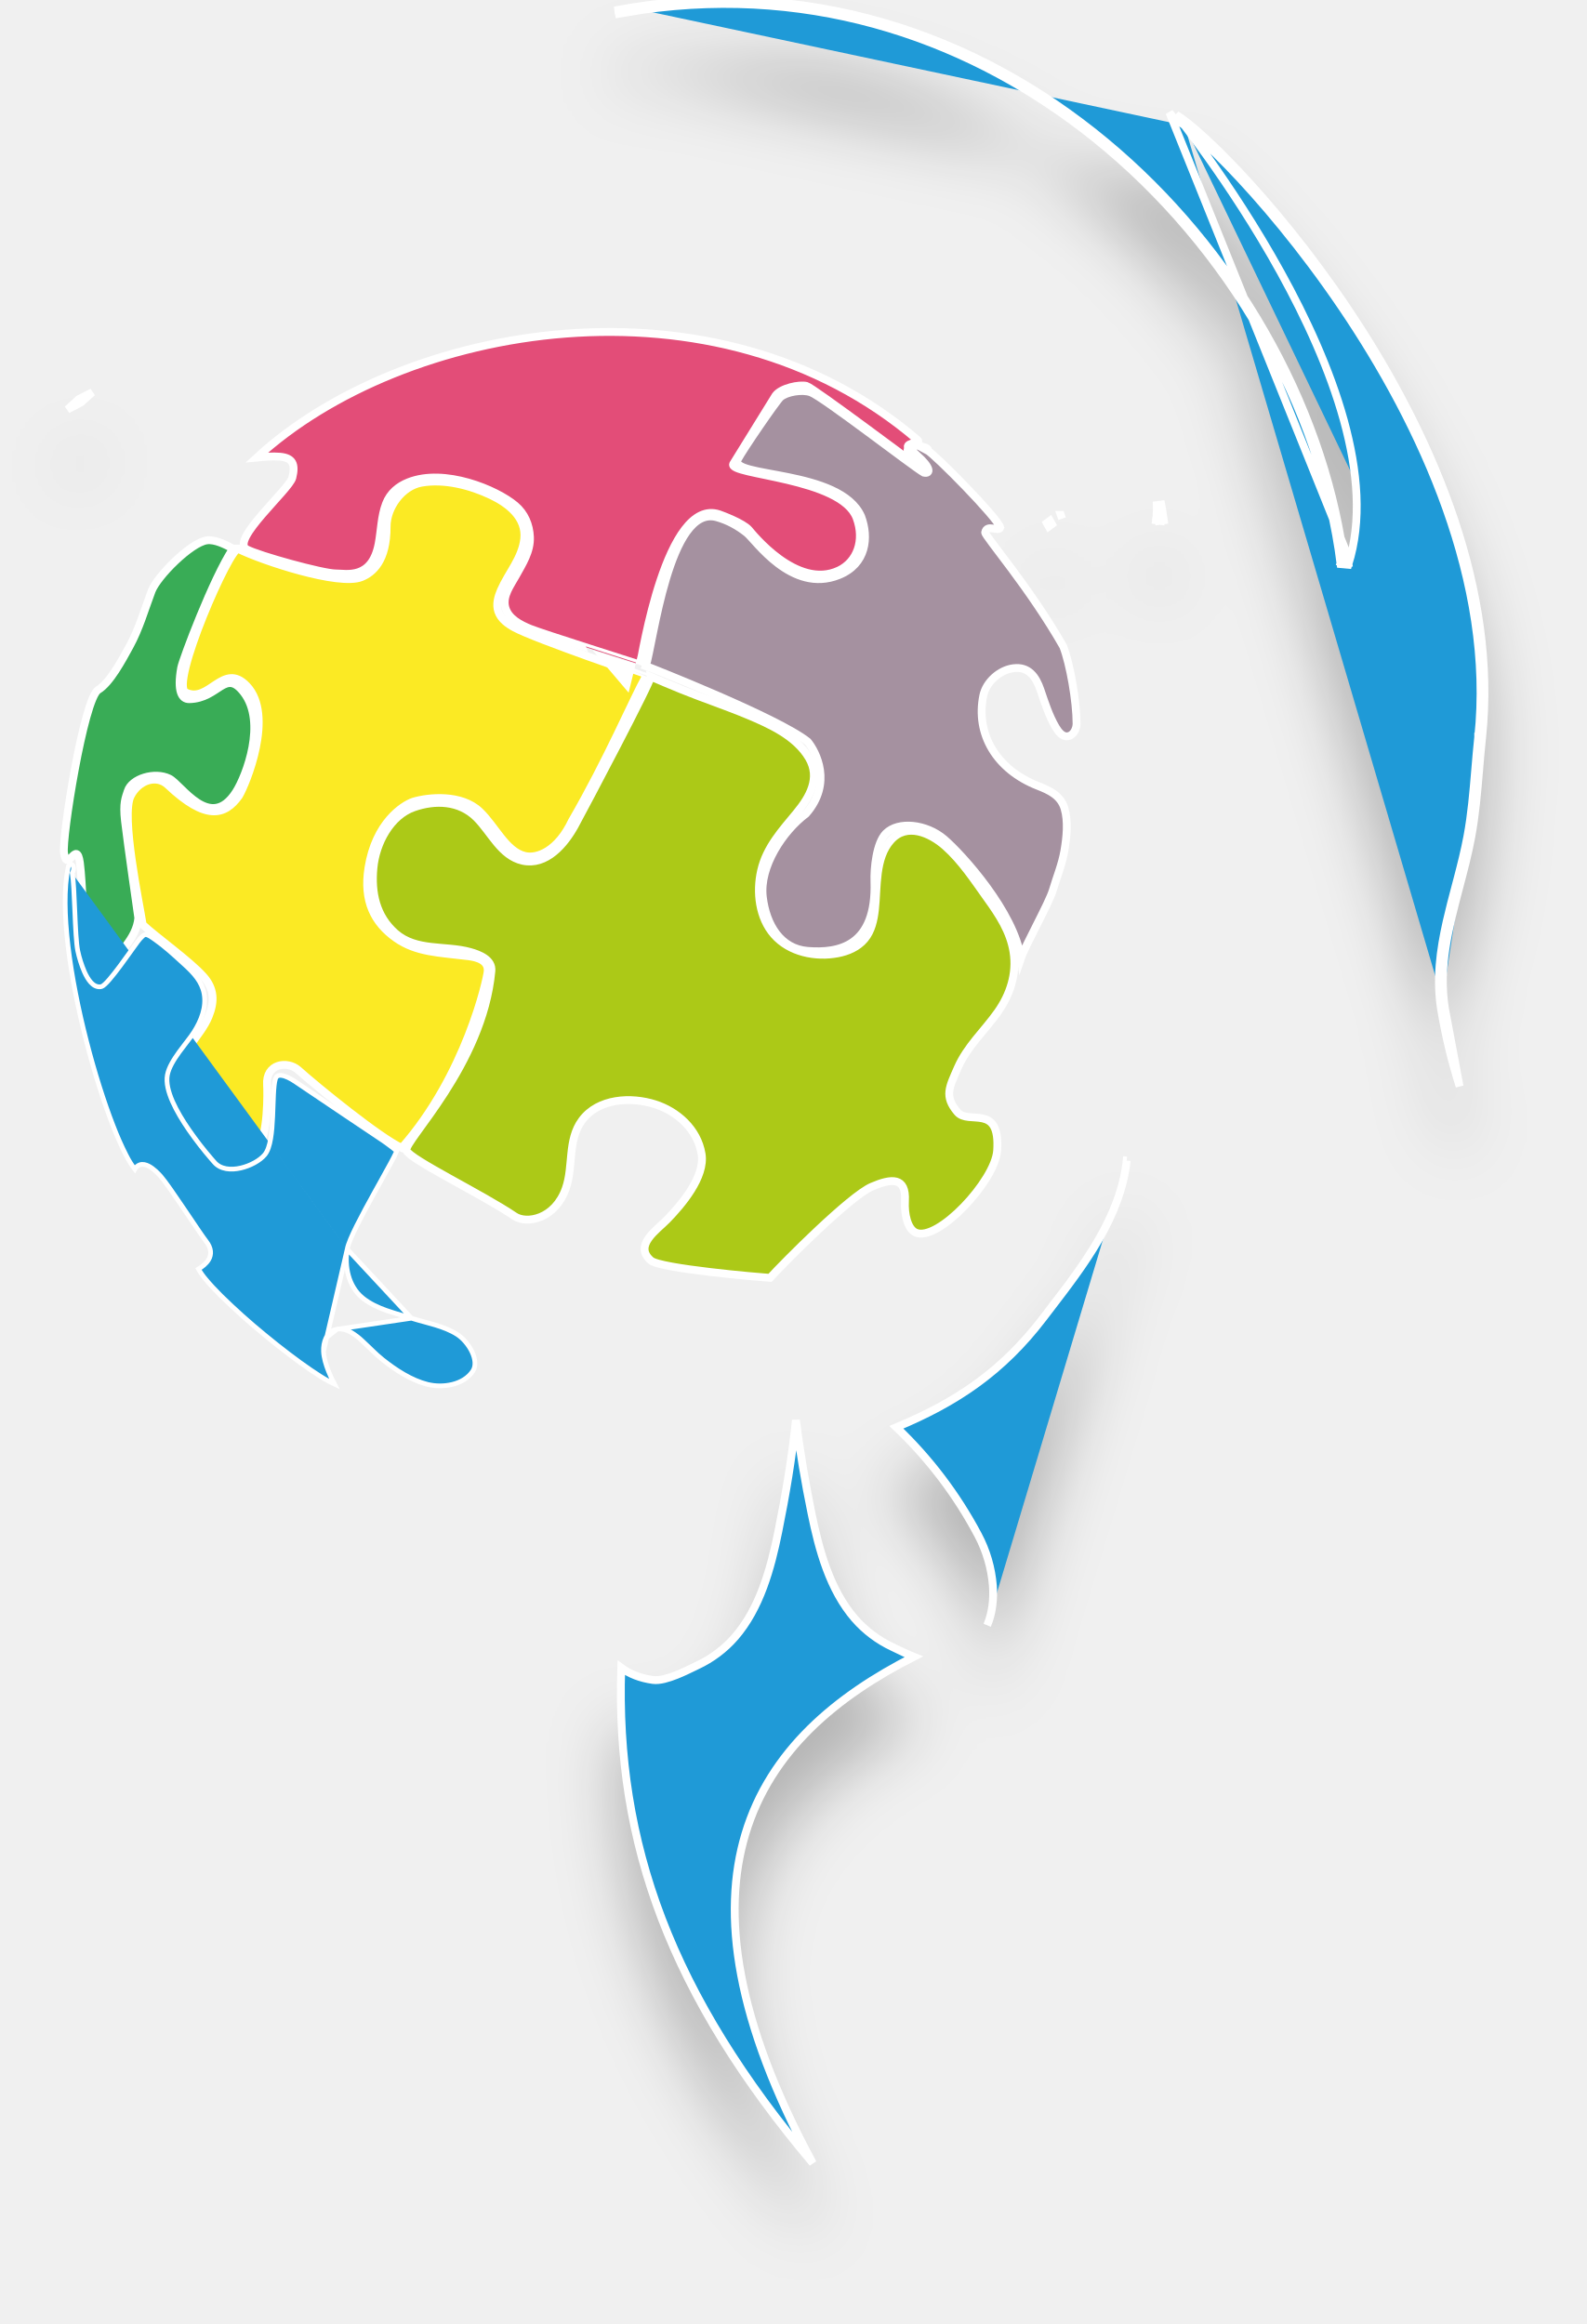
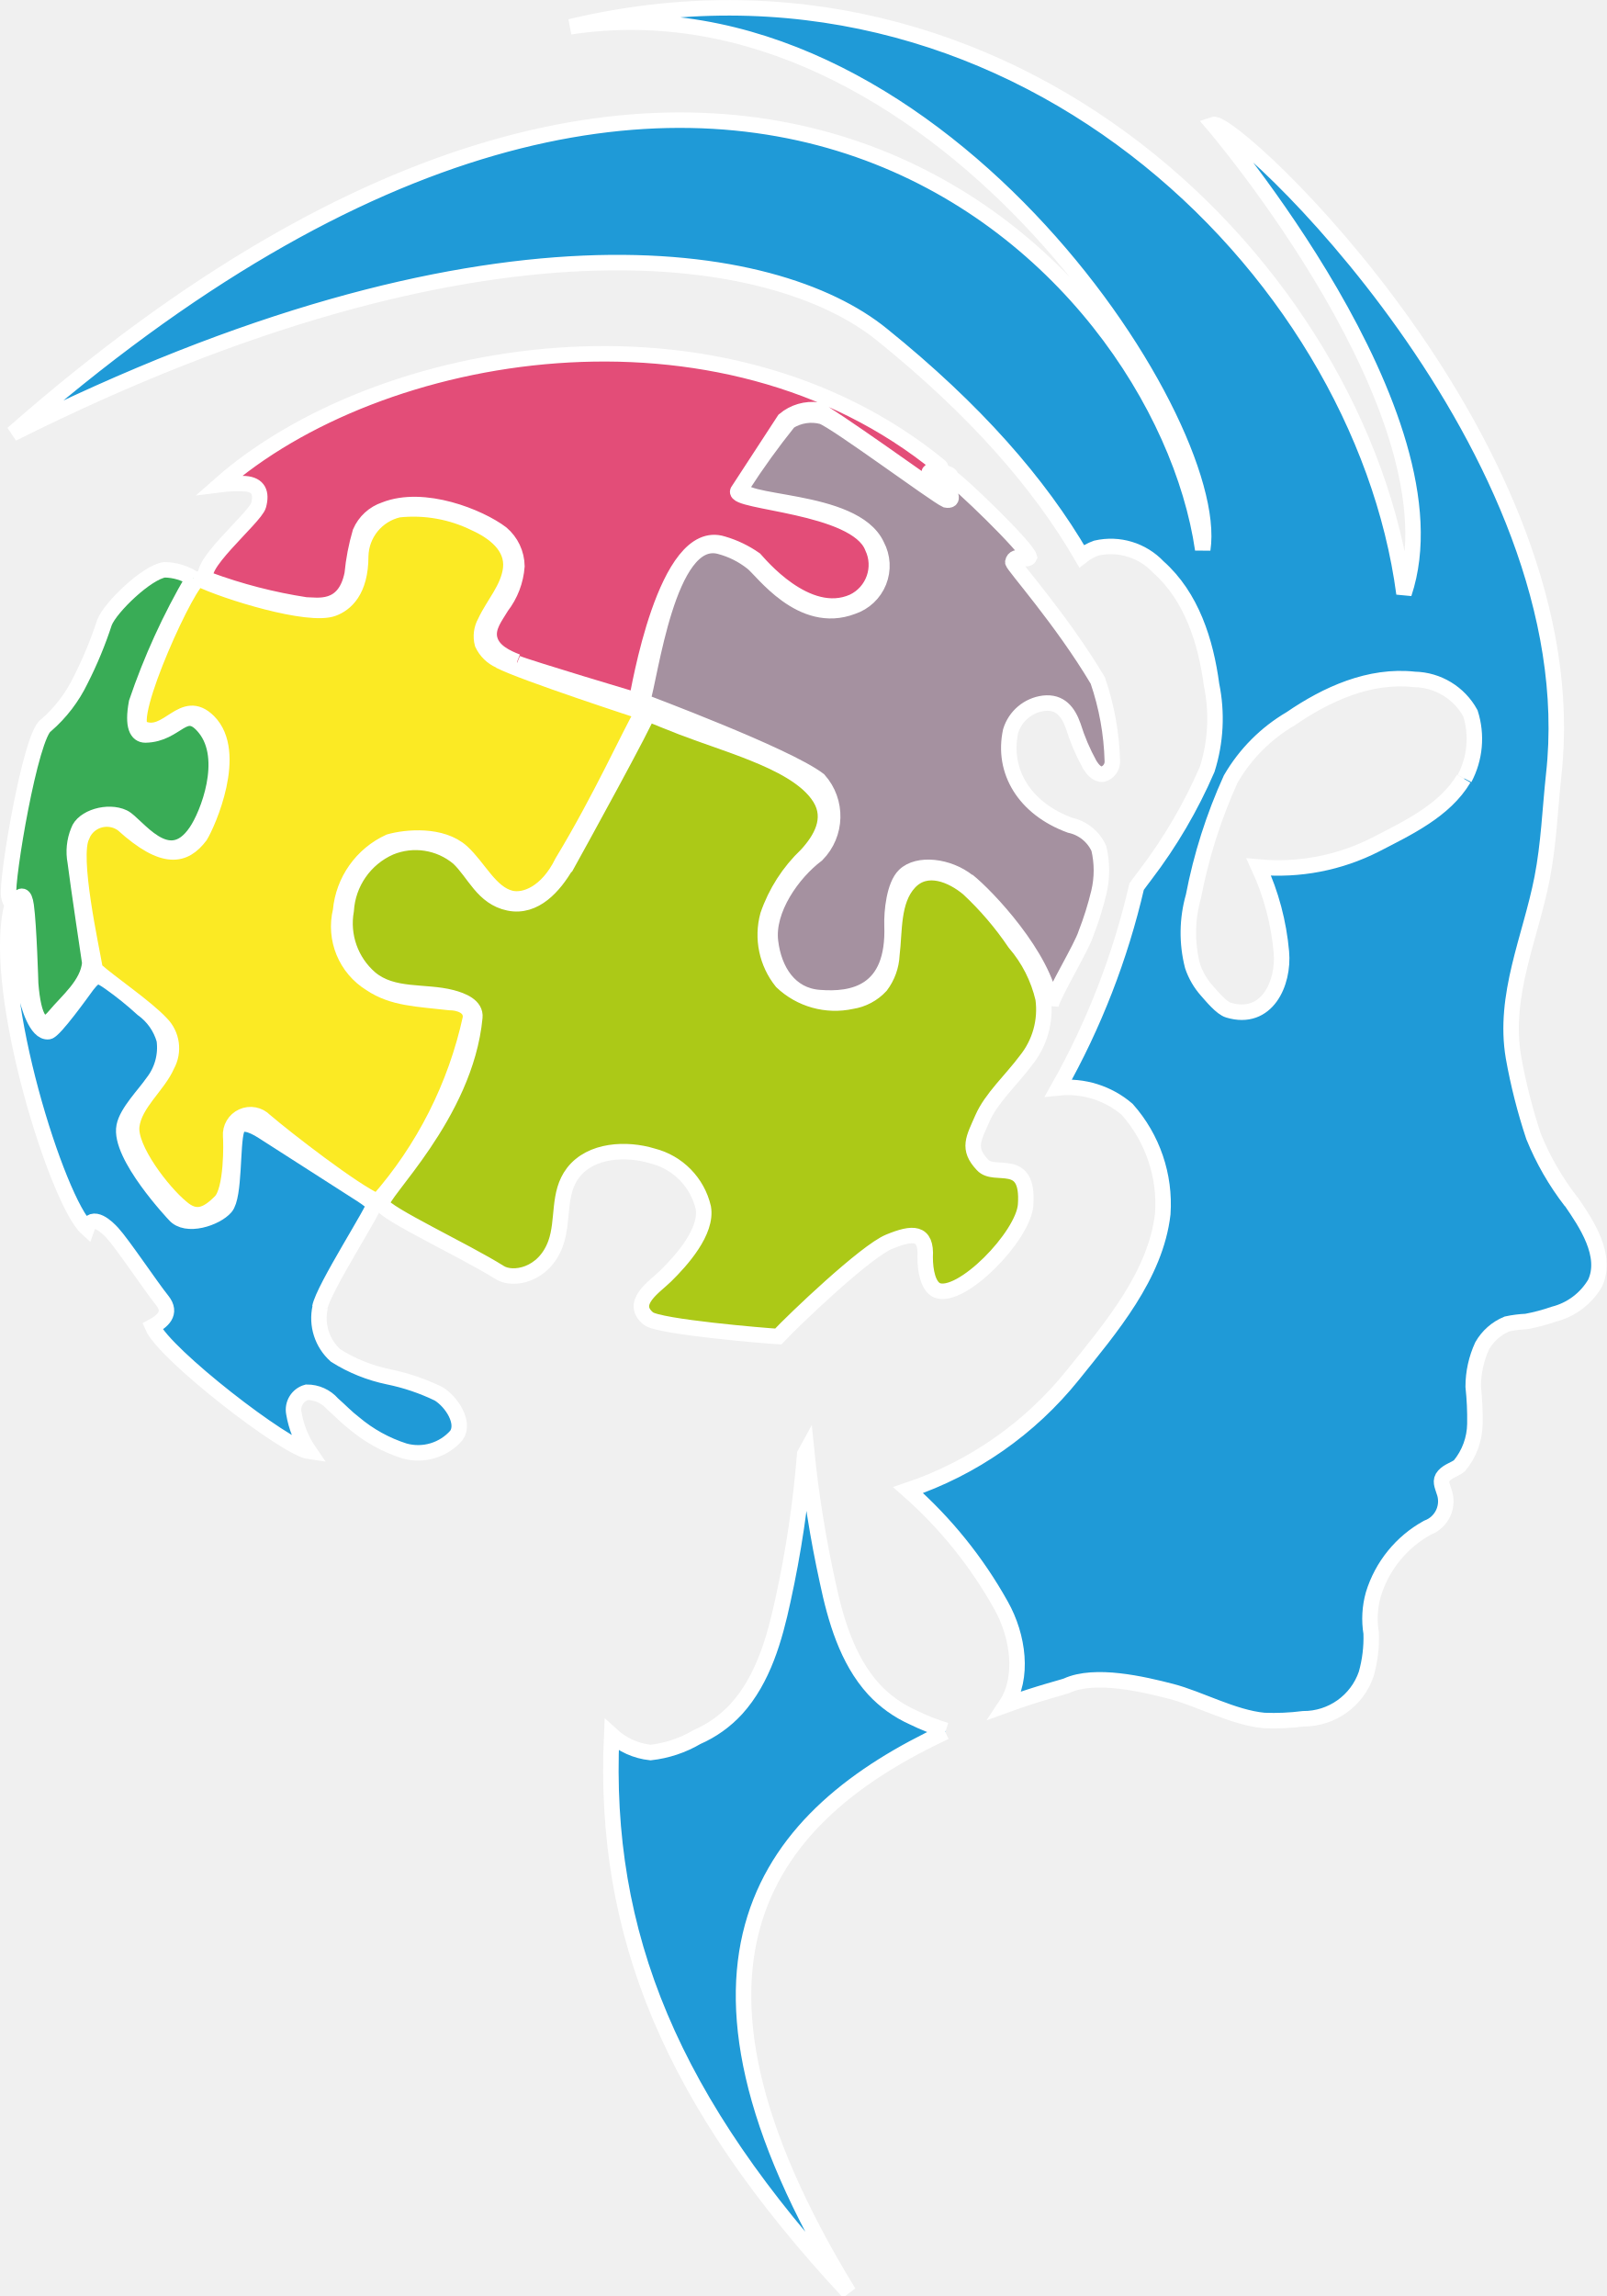
- <svg xmlns="http://www.w3.org/2000/svg" width="101" height="148" fill="none">
-   <g filter="url(#filter0_d_20_1115)" fill="#1F9AD7" stroke="#fff" stroke-width=".5">
-     <path d="M56.82 104.884h.001l.218.105c.312.152.726.353 1.148.52-4.924 2.505-9.137 5.979-10.727 11.293-1.53 5.107-.615 11.849 4.295 20.955-8.99-10.669-12.57-20.293-12.196-31.548.527.391 1.192.662 2.009.776h0c.225.031.478-.001.728-.061a5.89 5.89 0 00.779-.256c.417-.167.83-.368 1.14-.519l.2-.097a7.27 7.27 0 002.377-1.788v-.001c1.61-1.851 2.298-4.406 2.768-6.732.458-2.26.872-4.676 1.121-7.094a79.72 79.72 0 00.991 5.923h0c.473 2.326 1.158 4.88 2.768 6.732v.001a7.336 7.336 0 002.38 1.791zM91.768 64.3a35.569 35.569 0 001.174 4.88h0l-.927-4.921m-.247.04l.247-.04m-.247.04s0 0 0 0l.247-.04m-.247.04c-.317-1.935-.061-3.799.352-5.622.169-.746.365-1.49.56-2.228l.13-.491c.236-.903.462-1.8.63-2.703M92.015 64.26c-.436-2.661.235-5.2.906-7.745.282-1.067.564-2.135.765-3.213.26-1.404.38-2.826.5-4.251a81.05 81.05 0 01.19-2.079C96.364 28.298 78.159 9.236 74.903 7.316a52.337 52.337 0 01.522.673M93.44 53.255s0 0 0 0l.243.045-.243-.045zm0 0c.259-1.392.376-2.792.495-4.21.058-.695.117-1.395.192-2.1m0 0s0 0 0 0l.249.026-.249-.027zm0 0c1.05-9.868-3.59-19.872-8.672-27.376-2.539-3.747-5.18-6.86-7.26-9.004-1.04-1.073-1.935-1.9-2.605-2.444l-.165-.132m0 0a6.324 6.324 0 00-.689-.48c-.176-.225-.273-.344-.273-.344l11.322 28.126c.027.19.053.38.077.57l-.248.03-.239-.075c.057-.178.109-.357.155-.539C82.752 16.037 63.417-3.928 39.136.667a22.93 22.93 0 011.719-.033m34.57 7.355c.382.5.886 1.176 1.47 1.995 1.318 1.85 3.042 4.433 4.658 7.357 1.615 2.923 3.126 6.194 4.017 9.42.89 3.225 1.166 6.43.282 9.207l-.487-.045c-1.253-9.94-7.001-20.16-15.62-27.1C62.021 2.606 52.002-.973 40.854.635m0 0c-.56.08-1.123.175-1.689.282l1.689-.282zM73.86 33.168c.055-.38.068-.803.042-1.265.08.415.15.825.206 1.23l-.248.035zm0 0a23.26 23.26 0 00-.207-1.234c.024.44.011.842-.04 1.199l.247.035zm-11 70.336c.322-.76.425-1.629.364-2.506a8.283 8.283 0 00-.95-3.253 26.761 26.761 0 00-5.197-6.851c3.81-1.584 6.743-3.542 9.358-6.974l.482-.63c2.077-2.706 4.434-5.777 4.827-9.381m0 0s0 0 0 0l-.249-.027.249.027zM5.012 25.422a85.16 85.16 0 00-.717.655c.288-.151.575-.3.86-.447.241-.219.482-.435.722-.65-.287.146-.576.293-.865.442zm61.641 7.882l.124.22a4.04 4.04 0 01.202-.15l-.123-.219a4.229 4.229 0 00-.203.149zm.894-.51h-.001l.084.236-.082-.236h-.001z" />
+ <svg xmlns="http://www.w3.org/2000/svg" id="Слой_1" data-name="Слой 1" viewBox="0 0 103.78 148.29">
+   <defs>
+     <style>.cls-1{fill:#1f9ad7;stroke:#fff}</style>
+   </defs>
+   <g id="Сгруппировать_1" data-name="Сгруппировать 1">
+     <g id="Сгруппировать_2" data-name="Сгруппировать 2">
+       <path id="Контур_35" data-name="Контур 35" class="cls-1" d="M61.12 111.84A14.65 14.65 0 0159 111a7.79 7.79 0 01-2.54-1.82c-1.73-1.9-2.48-4.53-3-7a74.53 74.53 0 01-1.34-8.4L52 94a69.94 69.94 0 01-1.41 9.45c-.53 2.45-1.27 5.09-3 7a7.55 7.55 0 01-2.55 1.82 7.57 7.57 0 01-3 1 4.41 4.41 0 01-2.51-1.13c-.59 12.88 3.87 23.71 15.31 36-13.14-21.48-5.1-30.9 6.24-36.2" transform="translate(-.02 -.08)" />
+       <path id="Контур_36" data-name="Контур 36" class="cls-1" d="M101.49 77.67a17.82 17.82 0 01-2.41-4.19 36.58 36.58 0 01-1.3-5.12c-.68-4 1.1-7.71 1.85-11.56.43-2.2.51-4.44.75-6.68 2.35-21-20.69-42.47-22-42 0 0 16.15 18.86 12.33 30.3-2.8-21.09-25.58-43.34-53.86-36.61C60.1-1.71 79 27.14 77.71 35.57 75 17 46.74-12.22.83 28.09 31.19 12.9 50.09 16.07 57 21.7c6 4.84 10.15 9.59 12.89 14.3a3.32 3.32 0 01.94-.52 4.21 4.21 0 014 1.21c2.17 1.92 3.08 4.84 3.45 7.62a10.84 10.84 0 01-.28 5.45 32.5 32.5 0 01-4 6.83c-.18.25-.38.49-.56.75a48.87 48.87 0 01-5.05 13 5.89 5.89 0 014.44 1.39 9.21 9.21 0 012.3 6.74c-.46 4-3.38 7.39-5.82 10.43a23.15 23.15 0 01-10.63 7.42 28.22 28.22 0 016 7.44c1.13 2 1.48 4.7.32 6.44 2.18-.79 3.7-1.15 3.93-1.25 1.82-.83 4.92-.1 6.74.37s4 1.69 6 1.88a15.26 15.26 0 002.53-.11 4.28 4.28 0 004.07-2.89 8.63 8.63 0 00.32-2.63 5.81 5.81 0 01.14-2.52 7.38 7.38 0 013.49-4.3 1.82 1.82 0 001.07-2.36c-.11-.37-.29-.68 0-1s.7-.4 1-.64a4.34 4.34 0 001-2.71 19.44 19.44 0 00-.11-2.41 6.33 6.33 0 01.58-2.63 3.29 3.29 0 011.6-1.41 7.5 7.5 0 011.25-.16 12.15 12.15 0 001.77-.47 4.32 4.32 0 002.67-2c.84-1.79-.58-3.89-1.56-5.31m-6.92-27.28c-1.22 2.06-3.63 3.19-5.68 4.25a13.84 13.84 0 01-7.56 1.46 16.61 16.61 0 011.46 5.49c.18 2-.93 4.5-3.42 3.75-.45-.13-1.08-.9-1.39-1.25a4.58 4.58 0 01-.93-1.6 8.59 8.59 0 01.06-4.5 33.63 33.63 0 012.41-7.58 10.77 10.77 0 013.87-3.89c2.32-1.59 5.09-2.86 8-2.54A4.21 4.21 0 0195 46.15a5.46 5.46 0 01-.38 4.21" transform="translate(-.02 -.08)" />
+       <path id="Контур_37" data-name="Контур 37" d="M36.58 56c-.75 1.28-2 2.75-3.69 2.4s-2.22-1.93-3.26-2.91a4.31 4.31 0 00-4.41-.68 4.78 4.78 0 00-2.84 4.08 4.69 4.69 0 001.55 4.37c1.46 1.23 3.52.8 5.26 1.25.69.18 1.58.53 1.5 1.28-.6 6.33-6.22 11.46-6 12.07s5.37 3 7.61 4.41c.83.53 2.85.21 3.61-1.88.54-1.5.11-3.24 1.13-4.57 1.15-1.5 3.47-1.59 5.13-1.08a4.49 4.49 0 013.28 3.34c.27 1.53-1.4 3.4-2.43 4.41-.71.7-2.36 1.73-1.12 2.75.66.54 7.61 1.12 8.39 1.16 1-1.07 5.63-5.49 7.16-6.12s2.43-.67 2.33 1c0 .9.2 1.87.75 2.13 1.55.66 5.6-3.49 5.74-5.52.22-3.2-2-1.69-2.79-2.58-1-1.06-.57-1.69 0-3s1.87-2.48 2.8-3.73a5.23 5.23 0 001.12-4 8.45 8.45 0 00-1.83-3.6 20.43 20.43 0 00-3-3.51c-1.05-.88-2.7-1.59-3.81-.4s-.94 3.15-1.13 4.68a3.59 3.59 0 01-.72 2 3.22 3.22 0 01-1.88 1 5 5 0 01-4.51-1.26 4.83 4.83 0 01-.9-4.3 9.73 9.73 0 012.5-3.89c.92-1 1.7-2.33.87-3.68s-2.75-2.25-4.28-2.87-3.1-1.11-4.64-1.7c-.75-.29-1.48-.59-2.22-.89 0 .32-4.52 8.55-5.33 10" transform="translate(-.02 -.08)" fill="#acc917" stroke="#fff" />
+       <path id="Контур_38" data-name="Контур 38" d="M32.3 42.75a2.2 2.2 0 01-1.12-1.09 1.87 1.87 0 01.18-1.41c.52-1.13 1.5-2.16 1.65-3.45.16-1.45-1.13-2.39-2.3-2.92a9 9 0 00-4.94-.88 3.15 3.15 0 00-2.45 3c0 2.27-1 3.09-1.78 3.38-1.58.6-7-1.1-8.64-1.9-.54-.26-4.85 9.1-3.71 9.64 1.66.77 2.63-2.1 4.3-.44 2 2-.05 6.6-.54 7.39-1 1.32-2.32 1.68-5-.75a1.73 1.73 0 00-2.42.36 1.47 1.47 0 00-.21.39c-.7 1.32.61 7.21.85 8.63 1 .89 3.26 2.41 4.26 3.48a2.27 2.27 0 01.38 2.7c-.57 1.32-2.1 2.46-2.28 3.92s2 4.27 3.2 5.26c.9.79 1.62.55 2.53-.37.75-.75.7-3.82.66-4.23a1.29 1.29 0 012.21-1c1.34 1.15 5.78 4.59 7.28 5.22a26.43 26.43 0 006-11.85c.07-.75-.75-1-1.35-1-2.06-.24-3.66-.25-5.1-1.22a4.33 4.33 0 01-1.94-4.71 5.43 5.43 0 013.15-4.45c1.09-.31 3.38-.52 4.68.65 1.1 1 1.84 2.69 3.18 3 .87.2 2.32-.32 3.31-2.34 2.5-4.13 4.31-8.19 5.19-9.7 0 0-7.77-2.53-9.24-3.3" transform="translate(-.02 -.08)" fill="#fbea24" stroke="#fff" />
+       <path id="Контур_39" data-name="Контур 39" d="M62.54 57c-1.26-1-3.23-1.23-4.1-.38-.66.64-.83 2.34-.8 3.23.16 4.39-2.57 4.83-4.7 4.66-1.9-.14-2.92-1.73-3.15-3.61-.26-2.07 1.44-4.45 3-5.62a3.53 3.53 0 00.12-4.83c-2.13-1.62-11.26-5-11.4-5.08.51-1.46 1.64-10.89 5-10a5.69 5.69 0 012.1 1.05c.63.47 3.16 4.1 6.47 2.84a2.78 2.78 0 001.58-3.95c-1.47-3.2-9.36-2.57-8.68-3.84a49.32 49.32 0 013-4.16 2.71 2.71 0 012.15-.33c.9.32 7.3 5.07 8 5.39.52.1.47-.38-.48-1.16-1.36-1.13 1.2-.49.69-.37.56.28 5 4.57 5.17 5.22-.14.31-.95-.27-1.07.32 0 .21 3.16 3.73 5.49 7.65a17.42 17.42 0 01.94 5.2.84.84 0 01-.61.85c-.38.05-.67-.32-.85-.61a13.53 13.53 0 01-1.07-2.51c-.32-.9-.84-1.58-1.9-1.46a2.57 2.57 0 00-2.14 1.8c-.56 2.58.89 5 3.84 6.08a2.65 2.65 0 011.86 1.5 6.15 6.15 0 010 2.83 20.81 20.81 0 01-.84 2.68c-.27.86-2 3.72-2.25 4.57-.44-3.09-4.13-7-5.39-8" transform="translate(-.02 -.08)" fill="#a591a0" stroke="#fff" />
+       <path id="Контур_40" data-name="Контур 40" d="M33.42 42.82c-.69-.27-1.55-.67-1.76-1.45s.38-1.48.75-2.11a4.86 4.86 0 001-2.61 2.83 2.83 0 00-1-2.12C31 33.46 27.39 32 24.87 33a2.63 2.63 0 00-1.58 1.45 14.47 14.47 0 00-.52 2.7c-.49 2.43-2.3 2-3 2a32.28 32.28 0 01-6.27-1.62c-1.16-.6 3-4 3.22-4.81s0-1.33-.86-1.4a9 9 0 00-1.64.06c10.21-9 32.29-12.84 46.52-1.18.24.2-.78.16-.71.47s-.28 0 .5.6.85 1.12.44.84-7.66-5.45-8.11-5.55a2.82 2.82 0 00-2.18.64l-3 4.6c-.34.75 7.63.9 8.69 3.62a2.64 2.64 0 01-1.24 3.52h0c-3 1.34-6.13-2.51-6.34-2.73a7 7 0 00-2.08-1c-3.72-1.18-5.46 9.68-5.57 10.1 0 0-7-2.09-7.73-2.4" transform="translate(-.02 -.08)" fill="#e34d78" stroke="#fff" />
+       <path id="Контур_41" data-name="Контур 41" d="M12.5 37.43a3.6 3.6 0 00-1.85-.55c-1.13.15-3.49 2.41-3.88 3.4A26 26 0 015.23 44 9.11 9.11 0 013 46.92c-1 .57-2.58 10-2.42 11 .24 1.41.89-1 1.13.65.18 1.28.29 5.05.29 5.05.18 2.25.7 3.11 1.53 2.11s2.17-2.06 2.29-3.46c0 0-.77-5.13-.94-6.52a3.54 3.54 0 01.2-2c.29-.88 1.92-1.36 2.92-.88.84.4 2.87 3.62 4.69.92.75-1.09 2.17-4.7.56-6.69-1.33-1.64-1.75.41-3.84.45-.53 0-.86-.54-.57-2.1a43.61 43.61 0 013.65-8" transform="translate(-.02 -.08)" fill="#39ac56" stroke="#fff" />
+       <path id="Контур_42" data-name="Контур 42" class="cls-1" d="M20.7 84.51a3.24 3.24 0 001 3.12A10.31 10.31 0 0025.1 89a13.69 13.69 0 013.25 1.1c.86.53 1.72 1.88 1.15 2.69a3.28 3.28 0 01-3.36 1A9.5 9.5 0 0122.9 92c-.5-.38-.93-.84-1.4-1.25a2.18 2.18 0 00-1.66-.75 1.17 1.17 0 00-.84 1.35 6.16 6.16 0 001 2.48c-1.52-.21-9.36-6.28-10.13-8.07.59-.32 1.31-.85.62-1.7s-2.57-3.66-3.21-4.35c-.31-.34-1.3-1.32-1.65-.3-1.88-1.71-6.1-15-4.9-20.57.16-.75 1-.28.63.42.17 1 .16 4.19.37 5.16.11.52.64 2.41 1.43 2.29.38-.06 2.16-2.55 2.49-3 .59-.75.75-.66 1.46-.17a21.49 21.49 0 012.11 1.7 3.7 3.7 0 011.41 2A3.65 3.65 0 019.88 70c-.54.78-1.66 1.9-1.84 2.82-.38 1.88 3.25 5.71 3.25 5.71.75.88 2.69.23 3.3-.48s.41-4.06.72-5c.19-.62.93-.38 1.69.11l6.1 3.91a9.18 9.18 0 011.08.77c.16.16-3.29 5.47-3.5 6.68" transform="translate(-.02 -.08)" />
+     </g>
  </g>
-   <path d="M36.62 52.538c-.662 1.221-1.84 2.606-3.336 2.279-1.382-.306-2.008-1.823-2.949-2.756-1.087-1.075-2.626-1.121-3.989-.644-1.47.516-2.419 2.243-2.568 3.866-.146 1.58.166 3.065 1.396 4.148 1.325 1.164 3.187.758 4.747 1.189.625.17 1.434.502 1.369 1.21-.55 6.003-5.627 10.87-5.409 11.439.224.577 4.859 2.805 6.884 4.183.754.513 2.575.2 3.265-1.773.492-1.41.098-3.069 1.026-4.329 1.046-1.42 3.14-1.51 4.648-1.029 1.41.449 2.704 1.58 2.97 3.165.244 1.453-1.271 3.23-2.2 4.183-.648.666-2.14 1.641-1.032 2.603.595.52 6.89 1.06 7.59 1.107.925-1.015 5.09-5.205 6.483-5.807 1.254-.54 2.195-.63 2.11.908-.048.851.17 1.784.683 2.015 1.396.627 5.062-3.3 5.188-5.226.2-3.033-1.81-1.602-2.528-2.442-.866-1.015-.513-1.606.02-2.827.595-1.364 1.696-2.35 2.535-3.535.795-1.122 1.233-2.443 1.013-3.845-.204-1.303-.925-2.382-1.665-3.41-.826-1.154-1.631-2.393-2.691-3.33-.951-.836-2.443-1.506-3.452-.377-1.03 1.15-.85 2.99-1.016 4.436-.075.662-.224 1.346-.656 1.862-.435.52-1.073.79-1.712.911-1.403.27-3.072-.057-4.064-1.196-.937-1.075-1.131-2.695-.815-4.07.343-1.494 1.335-2.555 2.263-3.684.825-1 1.532-2.214.781-3.496-.815-1.388-2.49-2.143-3.873-2.723-1.383-.58-2.806-1.05-4.2-1.613-.669-.27-1.335-.556-2-.837.04.296-4.088 8.103-4.815 9.445z" fill="#ACC917" stroke="#fff" stroke-width=".5" stroke-miterlimit="10" />
-   <path d="M32.757 39.965c-.418-.228-.863-.54-1.03-1.029-.152-.452-.013-.929.167-1.345.472-1.086 1.356-2.044 1.488-3.269.15-1.377-1.023-2.26-2.083-2.77-1.335-.64-3-1.07-4.47-.811-1.227.217-2.213 1.563-2.21 2.798.007 2.154-.873 2.927-1.613 3.219-1.427.57-6.296-1.04-7.828-1.798-.496-.246-4.397 8.63-3.357 9.135 1.495.733 2.395-1.986 3.89-.416 1.78 1.865-.05 6.262-.5 7.006-.896 1.253-2.096 1.595-4.518-.694-.717-.677-1.862-.314-2.372.697-.632 1.25.554 6.843.765 8.196.893.836 2.952 2.282 3.86 3.293.703.783.73 1.598.336 2.56-.513 1.256-1.896 2.339-2.063 3.727-.17 1.41 1.852 4.048 2.895 4.995.816.744 1.475.52 2.294-.356.665-.712.628-3.617.598-4.009-.099-1.36 1.297-1.57 1.994-.943 1.213 1.09 5.232 4.354 6.584 4.952 4.091-4.639 5.427-10.723 5.47-11.24.062-.697-.662-.897-1.226-.968-1.858-.231-3.31-.235-4.614-1.157-1.386-.979-2.086-2.374-1.753-4.464.459-2.87 2.178-3.98 2.85-4.219.986-.299 3.065-.495 4.23.62 1.003.954 1.669 2.545 2.878 2.833.792.19 2.097-.313 3-2.221 2.267-3.913 3.901-7.768 4.696-9.192 0-.004-7.03-2.404-8.358-3.13z" fill="#FBEA24" stroke="#fff" stroke-width=".5" stroke-miterlimit="10" />
-   <path d="M60.123 53.444c-1.145-.979-2.922-1.168-3.714-.367-.598.606-.758 2.215-.727 3.059.142 4.165-2.324 4.574-4.25 4.421-1.72-.135-2.644-1.652-2.858-3.428-.234-1.951 1.288-4.215 2.752-5.312 1.696-1.937.642-3.934.109-4.585-1.927-1.542-10.207-4.789-10.312-4.82.462-1.382 1.481-10.318 4.526-9.47.71.199 1.335.544 1.902.996.568.449 2.854 3.888 5.851 2.692 1.777-.709 1.933-2.418 1.434-3.739-1.339-3.04-8.474-2.442-7.855-3.638.316-.609 2.442-3.71 2.71-3.952.381-.345 1.4-.516 1.94-.313.816.31 6.613 4.806 7.194 5.112.475.1.428-.349-.428-1.096-1.234-1.075 1.08-.463.618-.35.513.264 4.519 4.337 4.682 4.946-.123.295-.856-.25-.965.306-.04.203 2.854 3.539 4.97 7.26.432 1.1.85 3.502.85 4.92 0 .33-.197.75-.557.804-.35.05-.605-.303-.768-.573-.428-.723-.7-1.581-.972-2.378-.292-.855-.76-1.503-1.719-1.385-.9.11-1.75.897-1.923 1.74-.503 2.432.812 4.71 3.486 5.757.713.278 1.44.61 1.685 1.431.245.823.136 1.855-.007 2.692-.146.869-.492 1.691-.74 2.531-.242.808-1.76 3.525-2.032 4.326-.404-2.923-3.74-6.608-4.882-7.587z" fill="#A591A0" stroke="#fff" stroke-width=".5" stroke-miterlimit="10" />
-   <path d="M33.762 40.043c-.619-.256-1.397-.633-1.587-1.37-.187-.73.34-1.407.666-1.998.435-.783.941-1.559.904-2.474-.034-.783-.337-1.502-.935-2.004-1.21-1.026-4.515-2.396-6.798-1.488-.646.256-1.172.69-1.434 1.374-.31.804-.31 1.709-.469 2.552-.438 2.304-2.083 1.88-2.735 1.884-.815 0-4.92-1.132-5.674-1.542-1.053-.57 2.728-3.81 2.915-4.557.218-.876.007-1.26-.781-1.335-.493-.046-.992.01-1.485.057 9.245-8.516 29.223-12.168 42.093-1.11.218.184-.707.145-.639.444.068.3-.251.04.456.563.604.448.77 1.064.397.801-.414-.288-6.9-5.159-7.301-5.262-.449-.114-1.614.125-1.971.612 0 0-2.382 3.842-2.698 4.362-.306.712 6.908.85 7.859 3.431.533 1.446.02 2.799-1.128 3.344-2.688 1.267-5.548-2.382-5.735-2.592-.374-.424-1.685-.912-1.886-.983-3.36-1.125-4.937 9.171-5.042 9.573.004-.007-6.289-1.99-6.992-2.282z" fill="#E34D78" stroke="#fff" stroke-width=".5" stroke-miterlimit="10" />
-   <path d="M14.838 34.938c-.478-.253-1.144-.602-1.678-.524-1.02.15-3.15 2.286-3.506 3.226-.449 1.193-.785 2.389-1.393 3.503-.486.89-1.264 2.343-2.005 2.788-.914.544-2.33 9.452-2.178 10.406.214 1.335.799-.947 1.01.612.166 1.218.264 4.789.264 4.789.16 2.15.636 2.947 1.383 2.004.693-.883 1.967-1.962 2.073-3.282 0 0-.7-4.867-.85-6.184-.132-1.165.041-1.467.177-1.901.248-.794 1.71-1.25 2.64-.794.768.377 2.603 3.424 4.247.865.663-1.03 1.964-4.454.503-6.348-1.2-1.549-1.583.395-3.476.427-.476.007-.778-.509-.513-1.993.092-.513 2.049-5.721 3.303-7.594z" fill="#39AC56" stroke="#fff" stroke-width=".5" stroke-miterlimit="10" />
-   <path d="M22.11 79.551h0c.027-.161.102-.38.206-.628.104-.252.243-.547.402-.867a59.54 59.54 0 011.115-2.093c.13-.237.26-.47.385-.693.25-.45.48-.866.664-1.206.137-.255.246-.465.315-.615.03-.063.05-.112.063-.147a7.443 7.443 0 00-.403-.323c-.2-.152-.404-.298-.492-.355h-.001c-.239-.158-4.86-3.26-5.527-3.716h0c-.338-.231-.654-.385-.895-.419a.422.422 0 00-.264.03c-.057.032-.11.09-.145.206-.062.207-.094.551-.115.98-.012.225-.02.46-.027.704-.008.227-.016.461-.027.702-.022.49-.057.983-.13 1.405-.071.416-.183.792-.378 1.025-.306.367-.916.703-1.53.843-.607.139-1.291.1-1.689-.382h0l-.007-.008-.028-.031-.105-.12a21.889 21.889 0 01-1.469-1.892c-.392-.569-.776-1.199-1.042-1.803-.263-.599-.421-1.196-.328-1.69h0c.09-.478.412-.99.75-1.46.138-.189.282-.376.418-.553l.099-.129c.166-.216.314-.414.425-.588.468-.731.802-1.596.645-2.452h0c-.136-.759-.658-1.32-1.23-1.839h-.001l-.164-.15c-.557-.51-1.116-1.022-1.717-1.444a4.439 4.439 0 00-.393-.257c-.104-.056-.169-.072-.22-.07-.046.003-.104.024-.187.095a2.458 2.458 0 00-.32.361h0c-.062.08-.182.249-.339.469l-.087.122c-.198.277-.439.612-.68.937-.242.325-.487.641-.694.88-.104.12-.2.224-.284.3a1.049 1.049 0 01-.123.099.355.355 0 01-.138.059h0c-.252.038-.463-.093-.626-.27-.163-.177-.301-.423-.415-.676a7.177 7.177 0 01-.427-1.348h0c-.096-.475-.142-1.483-.184-2.468l-.007-.163c-.04-.941-.078-1.839-.15-2.265l-.008-.047.021-.044c.136-.28.032-.463-.053-.516-.043-.027-.081-.026-.111-.009-.034.02-.09.077-.121.226M22.11 79.55l-1.51 6.51c.016.392.151.848.322 1.276.114.287.247.567.377.813a4.979 4.979 0 01-.373-.187c-.322-.177-.71-.422-1.143-.718-.866-.591-1.9-1.38-2.914-2.216a41.589 41.589 0 01-2.786-2.494c-.39-.389-.727-.75-.986-1.065a4.2 4.2 0 01-.46-.653c.24-.148.502-.345.651-.603a.87.87 0 00.119-.535c-.021-.2-.111-.408-.278-.626h0c-.22-.286-.646-.92-1.117-1.62-.1-.15-.204-.303-.308-.456-.579-.859-1.172-1.726-1.469-2.065h0c-.14-.158-.45-.49-.779-.656-.164-.083-.36-.139-.549-.078a.593.593 0 00-.326.279 5.5 5.5 0 01-.55-.885 19.47 19.47 0 01-.833-1.885c-.578-1.484-1.178-3.37-1.692-5.37-.514-2.002-.94-4.116-1.17-6.057-.231-1.944-.264-3.704 0-5.002M22.11 79.55c-.178 1.1.069 2.362.974 3.103.444.362.976.607 1.517.8.346.123.706.229 1.05.33.189.055.373.109.548.164M22.11 79.55l4.089 4.397M4.337 55.258l-.147-.03.147.03zm21.862 28.69c.248.078.502.148.754.217l.062.016c.233.064.465.127.694.196.498.151.975.33 1.4.601h0c.363.23.732.655.948 1.112.217.463.259.913.048 1.23-.295.44-.768.712-1.297.843a3.382 3.382 0 01-1.583 0c-1.022-.256-2.024-.905-2.875-1.585h0a8.948 8.948 0 01-.636-.569l-.156-.152a18.822 18.822 0 00-.475-.45v-.001a4.332 4.332 0 00-.713-.548c-.27-.156-.582-.264-.911-.208l4.74-.702zM20.762 85.2c.131-.268.355-.492.697-.55l-.697.55zm0 0c-.13.265-.175.581-.162.861l.162-.86z" fill="#1F9AD7" stroke="#fff" stroke-width=".3" />
-   <defs>
-     <filter id="filter0_d_20_1115" x=".295" y="0" width="100.705" height="147.783" filterUnits="userSpaceOnUse" color-interpolation-filters="sRGB">
-       <feFlood flood-opacity="0" result="BackgroundImageFix" />
-       <feColorMatrix in="SourceAlpha" values="0 0 0 0 0 0 0 0 0 0 0 0 0 0 0 0 0 0 127 0" result="hardAlpha" />
-       <feOffset dy="4" />
-       <feGaussianBlur stdDeviation="2" />
-       <feColorMatrix values="0 0 0 0 0 0 0 0 0 0 0 0 0 0 0 0 0 0 0.25 0" />
-       <feBlend in2="BackgroundImageFix" result="effect1_dropShadow_20_1115" />
-       <feBlend in="SourceGraphic" in2="effect1_dropShadow_20_1115" result="shape" />
-     </filter>
-   </defs>
</svg>
